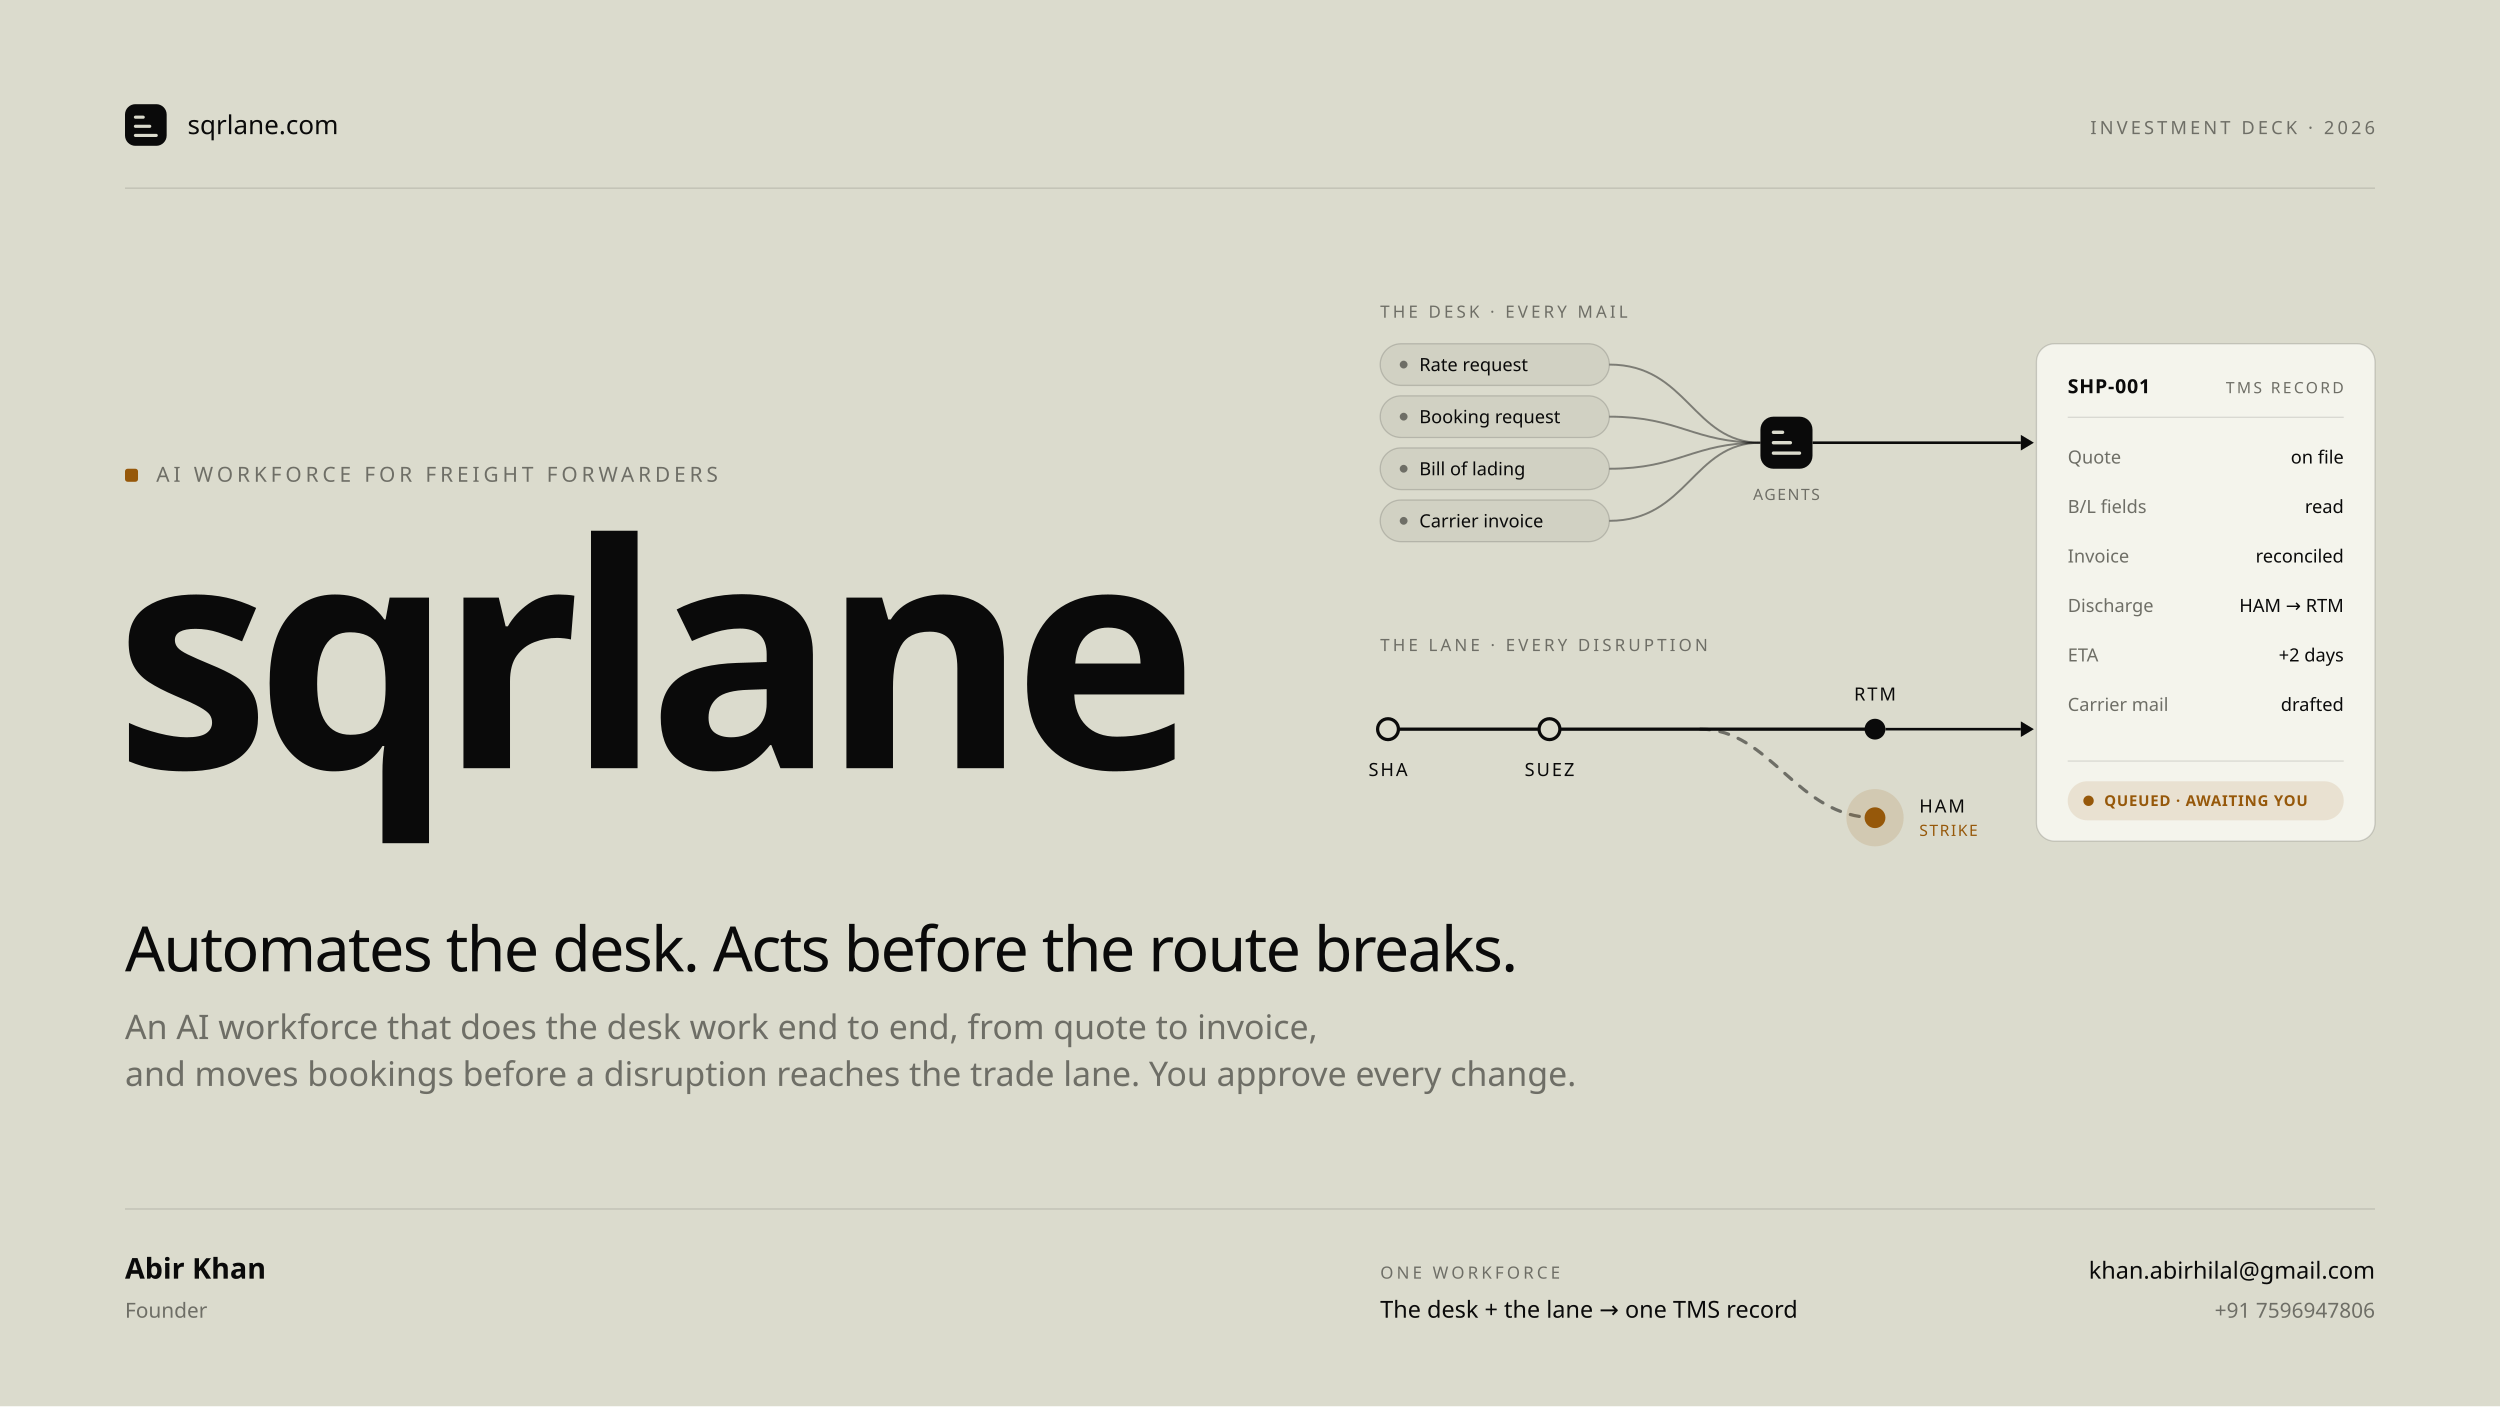
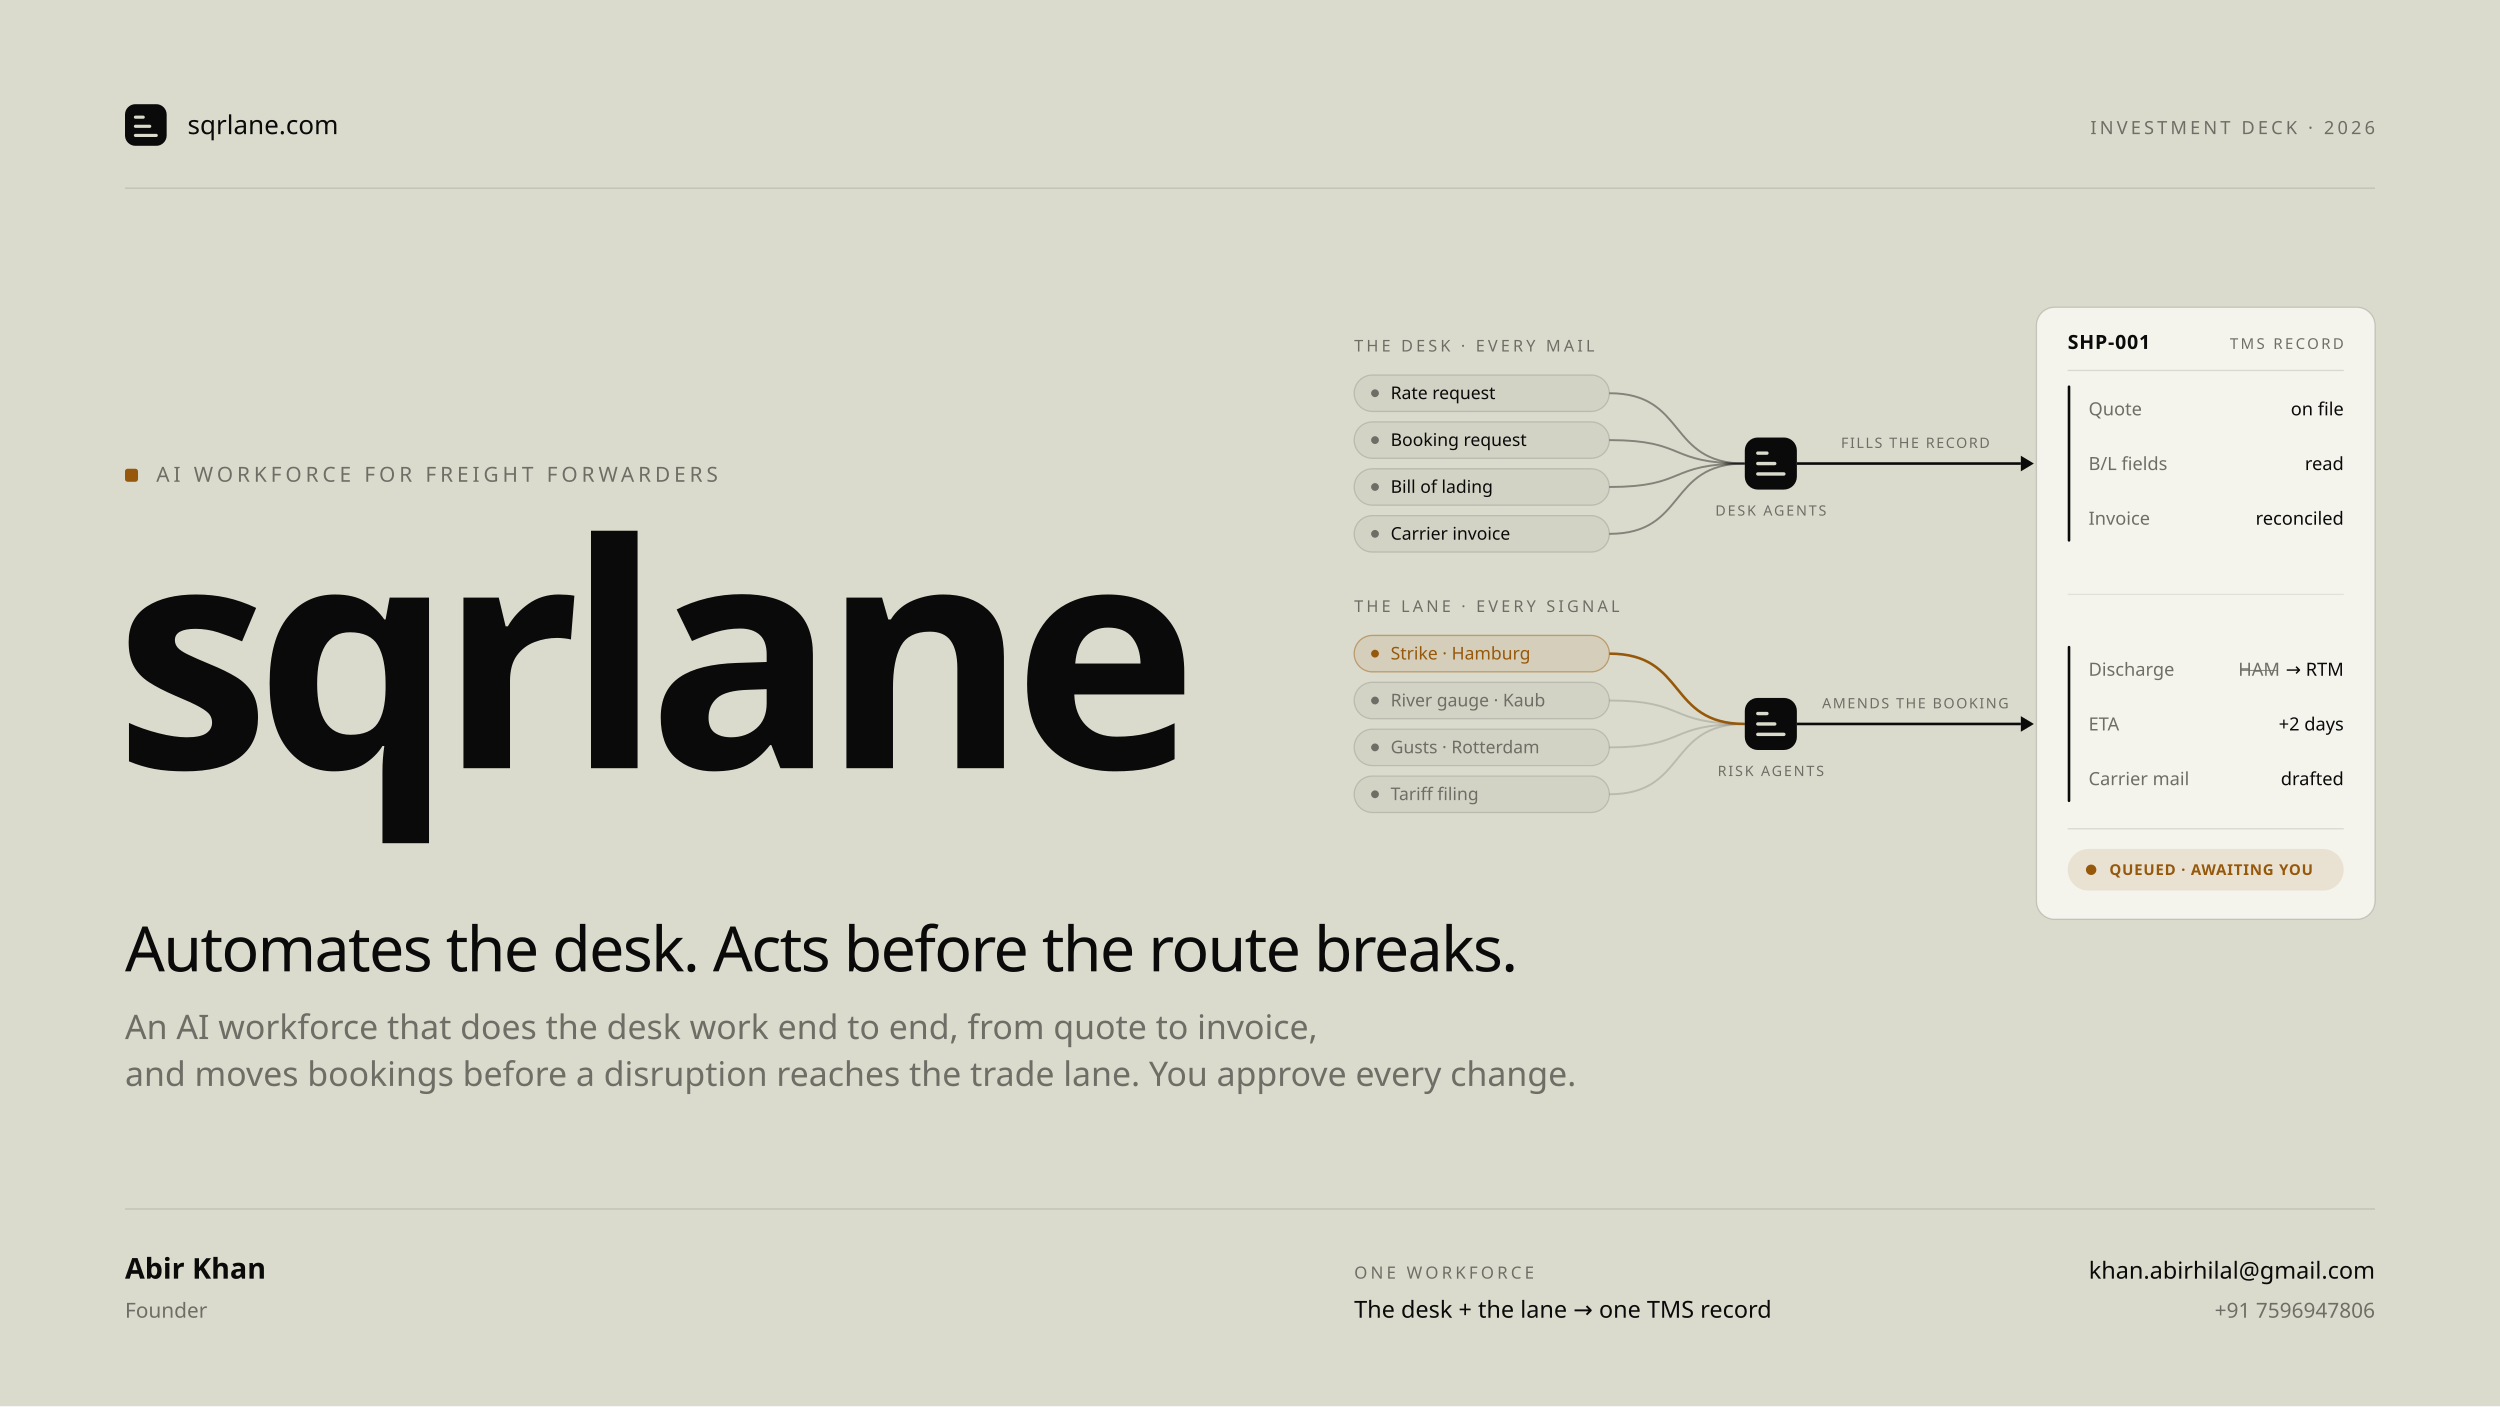
<svg xmlns="http://www.w3.org/2000/svg" width="1920" height="1080" viewBox="0 0 1920 1080">
  <rect id="background" width="1920" height="1080" fill="#DBDBCD" />
  <g id="top-bar">
    <g id="mark">
      <rect x="96" y="80" width="32" height="32" rx="8" fill="#0A0A0A" />
      <path d="M104 104h16 M104 97h11 M104 90h6" stroke="#DBDBCD" stroke-width="2.4" stroke-linecap="round" fill="none" />
    </g>
    <text id="site" x="144" y="103" font-family="Geist" font-size="20" font-weight="500" fill="#0A0A0A">sqrlane.com</text>
    <text id="deck-label" x="1824" y="103" font-family="Geist Mono" font-size="14" font-weight="500" letter-spacing="2.4" fill="#6E6E66" text-anchor="end">INVESTMENT DECK · 2026</text>
    <rect id="top-rule" x="96" y="144" width="1728" height="1" fill="#0A0A0A" fill-opacity="0.14" />
  </g>
  <g id="hero">
    <g id="eyebrow">
      <rect x="96" y="360" width="10" height="10" rx="2" fill="#96580A" />
      <text x="120" y="370" font-family="Geist Mono" font-size="16" font-weight="500" letter-spacing="3" fill="#6E6E66">AI WORKFORCE FOR FREIGHT FORWARDERS</text>
    </g>
    <text id="wordmark" x="88" y="590" font-family="Geist" font-size="240" font-weight="600" letter-spacing="-11" fill="#0A0A0A">sqrlane</text>
    <text id="tagline" x="96" y="746" font-family="Geist" font-size="48" font-weight="500" letter-spacing="-1.2" fill="#0A0A0A">Automates the desk. Acts before the route breaks.</text>
    <g id="subline">
      <text x="96" y="798" font-family="Geist" font-size="26" font-weight="400" fill="#6E6E66">An AI workforce that does the desk work end to end, from quote to invoice,</text>
      <text x="96" y="834" font-family="Geist" font-size="26" font-weight="400" fill="#6E6E66">and moves bookings before a disruption reaches the trade lane. You approve every change.</text>
    </g>
  </g>
  <g id="workforce-diagram">
    <g id="desk-track">
-       <text id="desk-label" x="1060" y="244" font-family="Geist Mono" font-size="13" font-weight="500" letter-spacing="2.4" fill="#6E6E66">THE DESK · EVERY MAIL</text>
+       <text id="desk-label" x="1040" y="270" font-family="Geist Mono" font-size="12.5" font-weight="500" letter-spacing="2.4" fill="#6E6E66">THE DESK · EVERY MAIL</text>
      <g id="mail-rate-request">
-         <rect x="1060" y="264" width="176" height="32" rx="16" fill="#0A0A0A" fill-opacity="0.05" stroke="#0A0A0A" stroke-opacity="0.16" />
-         <circle cx="1078" cy="280" r="3" fill="#6E6E66" />
-         <text x="1090" y="285" font-family="Geist" font-size="14" font-weight="500" fill="#0A0A0A">Rate request</text>
+         <rect x="1040" y="288.0" width="196" height="28" rx="14.0" fill="#0A0A0A" fill-opacity="0.04" stroke="#0A0A0A" stroke-opacity="0.14" />
+         <circle cx="1056" cy="302" r="3" fill="#6E6E66" />
+         <text x="1068" y="306.5" font-family="Geist" font-size="13.5" font-weight="500" fill="#0A0A0A">Rate request</text>
      </g>
-       <g id="mail-booking">
-         <rect x="1060" y="304" width="176" height="32" rx="16" fill="#0A0A0A" fill-opacity="0.05" stroke="#0A0A0A" stroke-opacity="0.16" />
-         <circle cx="1078" cy="320" r="3" fill="#6E6E66" />
-         <text x="1090" y="325" font-family="Geist" font-size="14" font-weight="500" fill="#0A0A0A">Booking request</text>
+       <g id="mail-booking-request">
+         <rect x="1040" y="324.0" width="196" height="28" rx="14.0" fill="#0A0A0A" fill-opacity="0.04" stroke="#0A0A0A" stroke-opacity="0.14" />
+         <circle cx="1056" cy="338" r="3" fill="#6E6E66" />
+         <text x="1068" y="342.5" font-family="Geist" font-size="13.5" font-weight="500" fill="#0A0A0A">Booking request</text>
      </g>
      <g id="mail-bill-of-lading">
-         <rect x="1060" y="344" width="176" height="32" rx="16" fill="#0A0A0A" fill-opacity="0.05" stroke="#0A0A0A" stroke-opacity="0.16" />
-         <circle cx="1078" cy="360" r="3" fill="#6E6E66" />
-         <text x="1090" y="365" font-family="Geist" font-size="14" font-weight="500" fill="#0A0A0A">Bill of lading</text>
+         <rect x="1040" y="360.0" width="196" height="28" rx="14.0" fill="#0A0A0A" fill-opacity="0.04" stroke="#0A0A0A" stroke-opacity="0.14" />
+         <circle cx="1056" cy="374" r="3" fill="#6E6E66" />
+         <text x="1068" y="378.5" font-family="Geist" font-size="13.5" font-weight="500" fill="#0A0A0A">Bill of lading</text>
      </g>
-       <g id="mail-invoice">
-         <rect x="1060" y="384" width="176" height="32" rx="16" fill="#0A0A0A" fill-opacity="0.05" stroke="#0A0A0A" stroke-opacity="0.16" />
-         <circle cx="1078" cy="400" r="3" fill="#6E6E66" />
-         <text x="1090" y="405" font-family="Geist" font-size="14" font-weight="500" fill="#0A0A0A">Carrier invoice</text>
+       <g id="mail-carrier-invoice">
+         <rect x="1040" y="396.0" width="196" height="28" rx="14.0" fill="#0A0A0A" fill-opacity="0.04" stroke="#0A0A0A" stroke-opacity="0.14" />
+         <circle cx="1056" cy="410" r="3" fill="#6E6E66" />
+         <text x="1068" y="414.5" font-family="Geist" font-size="13.5" font-weight="500" fill="#0A0A0A">Carrier invoice</text>
      </g>
-       <g id="desk-converge">
-         <path d="M1236 280 C1296 280 1300 340 1352 340" stroke="#0A0A0A" stroke-opacity="0.45" stroke-width="1.5" fill="none" />
-         <path d="M1236 320 C1290 320 1300 340 1352 340" stroke="#0A0A0A" stroke-opacity="0.45" stroke-width="1.5" fill="none" />
-         <path d="M1236 360 C1290 360 1300 340 1352 340" stroke="#0A0A0A" stroke-opacity="0.45" stroke-width="1.5" fill="none" />
-         <path d="M1236 400 C1296 400 1300 340 1352 340" stroke="#0A0A0A" stroke-opacity="0.45" stroke-width="1.5" fill="none" />
+       <g id="desk-fan-in">
+         <path d="M1236 302 C1296 302 1280 356 1340 356" stroke="#0A0A0A" stroke-opacity="0.42" stroke-width="1.5" fill="none" />
+         <path d="M1236 338 C1296 338 1280 356 1340 356" stroke="#0A0A0A" stroke-opacity="0.42" stroke-width="1.5" fill="none" />
+         <path d="M1236 374 C1296 374 1280 356 1340 356" stroke="#0A0A0A" stroke-opacity="0.42" stroke-width="1.5" fill="none" />
+         <path d="M1236 410 C1296 410 1280 356 1340 356" stroke="#0A0A0A" stroke-opacity="0.42" stroke-width="1.5" fill="none" />
      </g>
      <g id="desk-agents">
-         <rect x="1352" y="320" width="40" height="40" rx="10" fill="#0A0A0A" />
-         <path d="M1362 348h20 M1362 340h13 M1362 332h7" stroke="#DBDBCD" stroke-width="2.6" stroke-linecap="round" fill="none" />
-         <text x="1372" y="384" font-family="Geist Mono" font-size="12" font-weight="500" letter-spacing="1.2" fill="#6E6E66" text-anchor="middle">AGENTS</text>
+         <rect x="1340" y="336" width="40" height="40" rx="10" fill="#0A0A0A" />
+         <path d="M1350 364h20 M1350 356h13 M1350 348h7" stroke="#DBDBCD" stroke-width="2.6" stroke-linecap="round" fill="none" />
+         <text x="1360" y="396" font-family="Geist Mono" font-size="11" font-weight="500" letter-spacing="1.4" fill="#6E6E66" text-anchor="middle">DESK AGENTS</text>
      </g>
-       <g id="desk-to-record">
-         <path d="M1392 340 H1552" stroke="#0A0A0A" stroke-width="2" fill="none" />
-         <path d="M1552 334 L1562 340 L1552 346 Z" fill="#0A0A0A" />
+       <g id="desk-writes">
+         <path d="M1380 356 H1552" stroke="#0A0A0A" stroke-width="2" fill="none" />
+         <path d="M1552 350 L1562 356 L1552 362 Z" fill="#0A0A0A" />
+         <text x="1471.0" y="344" font-family="Geist Mono" font-size="11" font-weight="500" letter-spacing="1.2" fill="#6E6E66" text-anchor="middle">FILLS THE RECORD</text>
      </g>
    </g>
    <g id="lane-track">
-       <text id="lane-label" x="1060" y="500" font-family="Geist Mono" font-size="13" font-weight="500" letter-spacing="2.4" fill="#6E6E66">THE LANE · EVERY DISRUPTION</text>
-       <path id="lane-leg-blocked" d="M1306 560 C1360 560 1380 628 1440 628" stroke="#6E6E66" stroke-width="2.5" stroke-dasharray="7 8" fill="none" stroke-linecap="round" />
-       <path id="lane-leg-sea" d="M1066 560 H1440" stroke="#0A0A0A" stroke-width="2.5" fill="none" stroke-linecap="round" />
-       <g id="node-sha">
-         <circle cx="1066" cy="560" r="8" fill="#DBDBCD" stroke="#0A0A0A" stroke-width="2.5" />
-         <text x="1066" y="596" font-family="Geist Mono" font-size="14" font-weight="500" letter-spacing="1.5" fill="#0A0A0A" text-anchor="middle">SHA</text>
+       <text id="lane-label" x="1040" y="470" font-family="Geist Mono" font-size="12.5" font-weight="500" letter-spacing="2.4" fill="#6E6E66">THE LANE · EVERY SIGNAL</text>
+       <g id="signal-strike">
+         <rect x="1040" y="488.0" width="196" height="28" rx="14.0" fill="#96580A" fill-opacity="0.10" stroke="#96580A" stroke-opacity="0.45" />
+         <circle cx="1056" cy="502" r="3" fill="#96580A" />
+         <text x="1068" y="506.5" font-family="Geist" font-size="13.5" font-weight="500" fill="#96580A">Strike · Hamburg</text>
      </g>
-       <g id="node-suez">
-         <circle cx="1190" cy="560" r="8" fill="#DBDBCD" stroke="#0A0A0A" stroke-width="2.5" />
-         <text x="1190" y="596" font-family="Geist Mono" font-size="14" font-weight="500" letter-spacing="1.5" fill="#0A0A0A" text-anchor="middle">SUEZ</text>
+       <g id="signal-gauge">
+         <rect x="1040" y="524.0" width="196" height="28" rx="14.0" fill="#0A0A0A" fill-opacity="0.04" stroke="#0A0A0A" stroke-opacity="0.14" />
+         <circle cx="1056" cy="538" r="3" fill="#6E6E66" />
+         <text x="1068" y="542.5" font-family="Geist" font-size="13.5" font-weight="500" fill="#6E6E66">River gauge · Kaub</text>
      </g>
-       <g id="node-ham">
-         <circle cx="1440" cy="628" r="22" fill="#96580A" fill-opacity="0.14" />
-         <circle cx="1440" cy="628" r="8" fill="#96580A" />
-         <text x="1474" y="624" font-family="Geist Mono" font-size="14" font-weight="500" letter-spacing="1.5" fill="#0A0A0A">HAM</text>
-         <text x="1474" y="642" font-family="Geist Mono" font-size="12" font-weight="500" letter-spacing="1.2" fill="#96580A">STRIKE</text>
+       <g id="signal-gusts">
+         <rect x="1040" y="560.0" width="196" height="28" rx="14.0" fill="#0A0A0A" fill-opacity="0.04" stroke="#0A0A0A" stroke-opacity="0.14" />
+         <circle cx="1056" cy="574" r="3" fill="#6E6E66" />
+         <text x="1068" y="578.5" font-family="Geist" font-size="13.5" font-weight="500" fill="#6E6E66">Gusts · Rotterdam</text>
      </g>
-       <g id="node-rtm">
-         <circle cx="1440" cy="560" r="8" fill="#0A0A0A" />
-         <text x="1440" y="538" font-family="Geist Mono" font-size="14" font-weight="500" letter-spacing="1.5" fill="#0A0A0A" text-anchor="middle">RTM</text>
+       <g id="signal-tariff">
+         <rect x="1040" y="596.0" width="196" height="28" rx="14.0" fill="#0A0A0A" fill-opacity="0.04" stroke="#0A0A0A" stroke-opacity="0.14" />
+         <circle cx="1056" cy="610" r="3" fill="#6E6E66" />
+         <text x="1068" y="614.5" font-family="Geist" font-size="13.5" font-weight="500" fill="#6E6E66">Tariff filing</text>
      </g>
-       <g id="lane-to-record">
-         <path d="M1448 560 H1552" stroke="#0A0A0A" stroke-width="2" fill="none" />
-         <path d="M1552 554 L1562 560 L1552 566 Z" fill="#0A0A0A" />
+       <g id="lane-fan-in">
+         <path d="M1236 538 C1296 538 1280 556 1340 556" stroke="#0A0A0A" stroke-opacity="0.16" stroke-width="1.5" fill="none" />
+         <path d="M1236 574 C1296 574 1280 556 1340 556" stroke="#0A0A0A" stroke-opacity="0.16" stroke-width="1.5" fill="none" />
+         <path d="M1236 610 C1296 610 1280 556 1340 556" stroke="#0A0A0A" stroke-opacity="0.16" stroke-width="1.5" fill="none" />
+         <path d="M1236 502 C1296 502 1280 556 1340 556" stroke="#96580A" stroke-width="2" fill="none" />
+       </g>
+       <g id="risk-agents">
+         <rect x="1340" y="536" width="40" height="40" rx="10" fill="#0A0A0A" />
+         <path d="M1350 564h20 M1350 556h13 M1350 548h7" stroke="#DBDBCD" stroke-width="2.6" stroke-linecap="round" fill="none" />
+         <text x="1360" y="596" font-family="Geist Mono" font-size="11" font-weight="500" letter-spacing="1.4" fill="#6E6E66" text-anchor="middle">RISK AGENTS</text>
+       </g>
+       <g id="lane-writes">
+         <path d="M1380 556 H1552" stroke="#0A0A0A" stroke-width="2" fill="none" />
+         <path d="M1552 550 L1562 556 L1552 562 Z" fill="#0A0A0A" />
+         <text x="1471.0" y="544" font-family="Geist Mono" font-size="11" font-weight="500" letter-spacing="1.2" fill="#6E6E66" text-anchor="middle">AMENDS THE BOOKING</text>
      </g>
    </g>
    <g id="tms-record">
-       <rect x="1564" y="264" width="260" height="382" rx="14" fill="#F4F4EC" stroke="#0A0A0A" stroke-opacity="0.16" />
-       <text x="1588" y="302" font-family="Geist Mono" font-size="15" font-weight="600" letter-spacing="0.6" fill="#0A0A0A">SHP-001</text>
-       <text x="1800" y="302" font-family="Geist Mono" font-size="12" font-weight="500" letter-spacing="1.8" fill="#6E6E66" text-anchor="end">TMS RECORD</text>
-       <rect x="1588" y="320" width="212" height="1" fill="#0A0A0A" fill-opacity="0.12" />
-       <g id="field-quote">
-         <text x="1588" y="356" font-family="Geist" font-size="14" font-weight="400" fill="#6E6E66">Quote</text>
-         <text x="1800" y="356" font-family="Geist" font-size="14" font-weight="500" fill="#0A0A0A" text-anchor="end">on file</text>
+       <rect x="1564" y="236" width="260" height="470" rx="14" fill="#F4F4EC" stroke="#0A0A0A" stroke-opacity="0.16" />
+       <text x="1588" y="268" font-family="Geist Mono" font-size="15" font-weight="600" letter-spacing="0.6" fill="#0A0A0A">SHP-001</text>
+       <text x="1800" y="268" font-family="Geist Mono" font-size="11.5" font-weight="500" letter-spacing="1.8" fill="#6E6E66" text-anchor="end">TMS RECORD</text>
+       <rect x="1588" y="284" width="212" height="1" fill="#0A0A0A" fill-opacity="0.12" />
+       <g id="fields-from-desk">
+         <rect x="1588" y="296" width="2" height="120" rx="1" fill="#0A0A0A" />
+         <g id="field-quote">
+           <text x="1604" y="319" font-family="Geist" font-size="14" font-weight="400" fill="#6E6E66">Quote</text>
+           <text x="1800" y="319" font-family="Geist" font-size="14" font-weight="500" fill="#0A0A0A" text-anchor="end">on file</text>
+         </g>
+         <g id="field-bl">
+           <text x="1604" y="361" font-family="Geist" font-size="14" font-weight="400" fill="#6E6E66">B/L fields</text>
+           <text x="1800" y="361" font-family="Geist" font-size="14" font-weight="500" fill="#0A0A0A" text-anchor="end">read</text>
+         </g>
+         <g id="field-invoice">
+           <text x="1604" y="403" font-family="Geist" font-size="14" font-weight="400" fill="#6E6E66">Invoice</text>
+           <text x="1800" y="403" font-family="Geist" font-size="14" font-weight="500" fill="#0A0A0A" text-anchor="end">reconciled</text>
+         </g>
      </g>
-       <g id="field-bl">
-         <text x="1588" y="394" font-family="Geist" font-size="14" font-weight="400" fill="#6E6E66">B/L fields</text>
-         <text x="1800" y="394" font-family="Geist" font-size="14" font-weight="500" fill="#0A0A0A" text-anchor="end">read</text>
+       <rect x="1588" y="456" width="212" height="1" fill="#0A0A0A" fill-opacity="0.08" />
+       <g id="fields-from-lane">
+         <rect x="1588" y="496" width="2" height="120" rx="1" fill="#0A0A0A" />
+         <g id="field-discharge">
+           <text x="1604" y="519" font-family="Geist" font-size="14" font-weight="400" fill="#6E6E66">Discharge</text>
+           <text x="1800" y="519" font-family="Geist" font-size="14" font-weight="500" fill="#0A0A0A" text-anchor="end">
+             <tspan fill="#6E6E66" text-decoration="line-through">HAM</tspan> → RTM</text>
+         </g>
+         <g id="field-eta">
+           <text x="1604" y="561" font-family="Geist" font-size="14" font-weight="400" fill="#6E6E66">ETA</text>
+           <text x="1800" y="561" font-family="Geist" font-size="14" font-weight="500" fill="#0A0A0A" text-anchor="end">+2 days</text>
+         </g>
+         <g id="field-comms">
+           <text x="1604" y="603" font-family="Geist" font-size="14" font-weight="400" fill="#6E6E66">Carrier mail</text>
+           <text x="1800" y="603" font-family="Geist" font-size="14" font-weight="500" fill="#0A0A0A" text-anchor="end">drafted</text>
+         </g>
      </g>
-       <g id="field-invoice">
-         <text x="1588" y="432" font-family="Geist" font-size="14" font-weight="400" fill="#6E6E66">Invoice</text>
-         <text x="1800" y="432" font-family="Geist" font-size="14" font-weight="500" fill="#0A0A0A" text-anchor="end">reconciled</text>
-       </g>
-       <g id="field-discharge">
-         <text x="1588" y="470" font-family="Geist" font-size="14" font-weight="400" fill="#6E6E66">Discharge</text>
-         <text x="1800" y="470" font-family="Geist" font-size="14" font-weight="500" fill="#0A0A0A" text-anchor="end">HAM → RTM</text>
-       </g>
-       <g id="field-eta">
-         <text x="1588" y="508" font-family="Geist" font-size="14" font-weight="400" fill="#6E6E66">ETA</text>
-         <text x="1800" y="508" font-family="Geist" font-size="14" font-weight="500" fill="#0A0A0A" text-anchor="end">+2 days</text>
-       </g>
-       <g id="field-comms">
-         <text x="1588" y="546" font-family="Geist" font-size="14" font-weight="400" fill="#6E6E66">Carrier mail</text>
-         <text x="1800" y="546" font-family="Geist" font-size="14" font-weight="500" fill="#0A0A0A" text-anchor="end">drafted</text>
-       </g>
-       <rect x="1588" y="584" width="212" height="1" fill="#0A0A0A" fill-opacity="0.12" />
+       <rect x="1588" y="636" width="212" height="1" fill="#0A0A0A" fill-opacity="0.12" />
      <g id="approval-gate">
-         <rect x="1588" y="600" width="212" height="30" rx="15" fill="#96580A" fill-opacity="0.12" />
-         <circle cx="1604" cy="615" r="4" fill="#96580A" />
-         <text x="1616" y="619" font-family="Geist Mono" font-size="11.5" font-weight="600" letter-spacing="0.6" fill="#96580A">QUEUED · AWAITING YOU</text>
+         <rect x="1588" y="652" width="212" height="32" rx="16" fill="#96580A" fill-opacity="0.12" />
+         <circle cx="1606" cy="668" r="4" fill="#96580A" />
+         <text x="1620" y="672" font-family="Geist Mono" font-size="11.5" font-weight="600" letter-spacing="0.6" fill="#96580A">QUEUED · AWAITING YOU</text>
      </g>
    </g>
  </g>
  <g id="bottom-bar">
    <rect id="bottom-rule" x="96" y="928" width="1728" height="1" fill="#0A0A0A" fill-opacity="0.14" />
    <g id="founder">
      <text x="96" y="982" font-family="Geist" font-size="22" font-weight="600" fill="#0A0A0A">Abir Khan</text>
      <text x="96" y="1012" font-family="Geist" font-size="16" font-weight="400" fill="#6E6E66">Founder</text>
    </g>
    <g id="one-workforce">
-       <text x="1060" y="982" font-family="Geist Mono" font-size="13" font-weight="500" letter-spacing="2.4" fill="#6E6E66">ONE WORKFORCE</text>
-       <text x="1060" y="1012" font-family="Geist" font-size="18" font-weight="500" fill="#0A0A0A">The desk  +  the lane  →  one TMS record</text>
+       <text x="1040" y="982" font-family="Geist Mono" font-size="13" font-weight="500" letter-spacing="2.4" fill="#6E6E66">ONE WORKFORCE</text>
+       <text x="1040" y="1012" font-family="Geist" font-size="18" font-weight="500" fill="#0A0A0A">The desk  +  the lane  →  one TMS record</text>
    </g>
    <g id="contact">
      <text x="1824" y="982" font-family="Geist" font-size="18" font-weight="500" fill="#0A0A0A" text-anchor="end">khan.abirhilal@gmail.com</text>
      <text x="1824" y="1012" font-family="Geist" font-size="16" font-weight="400" fill="#6E6E66" text-anchor="end">+91 7596947806</text>
    </g>
  </g>
</svg>
